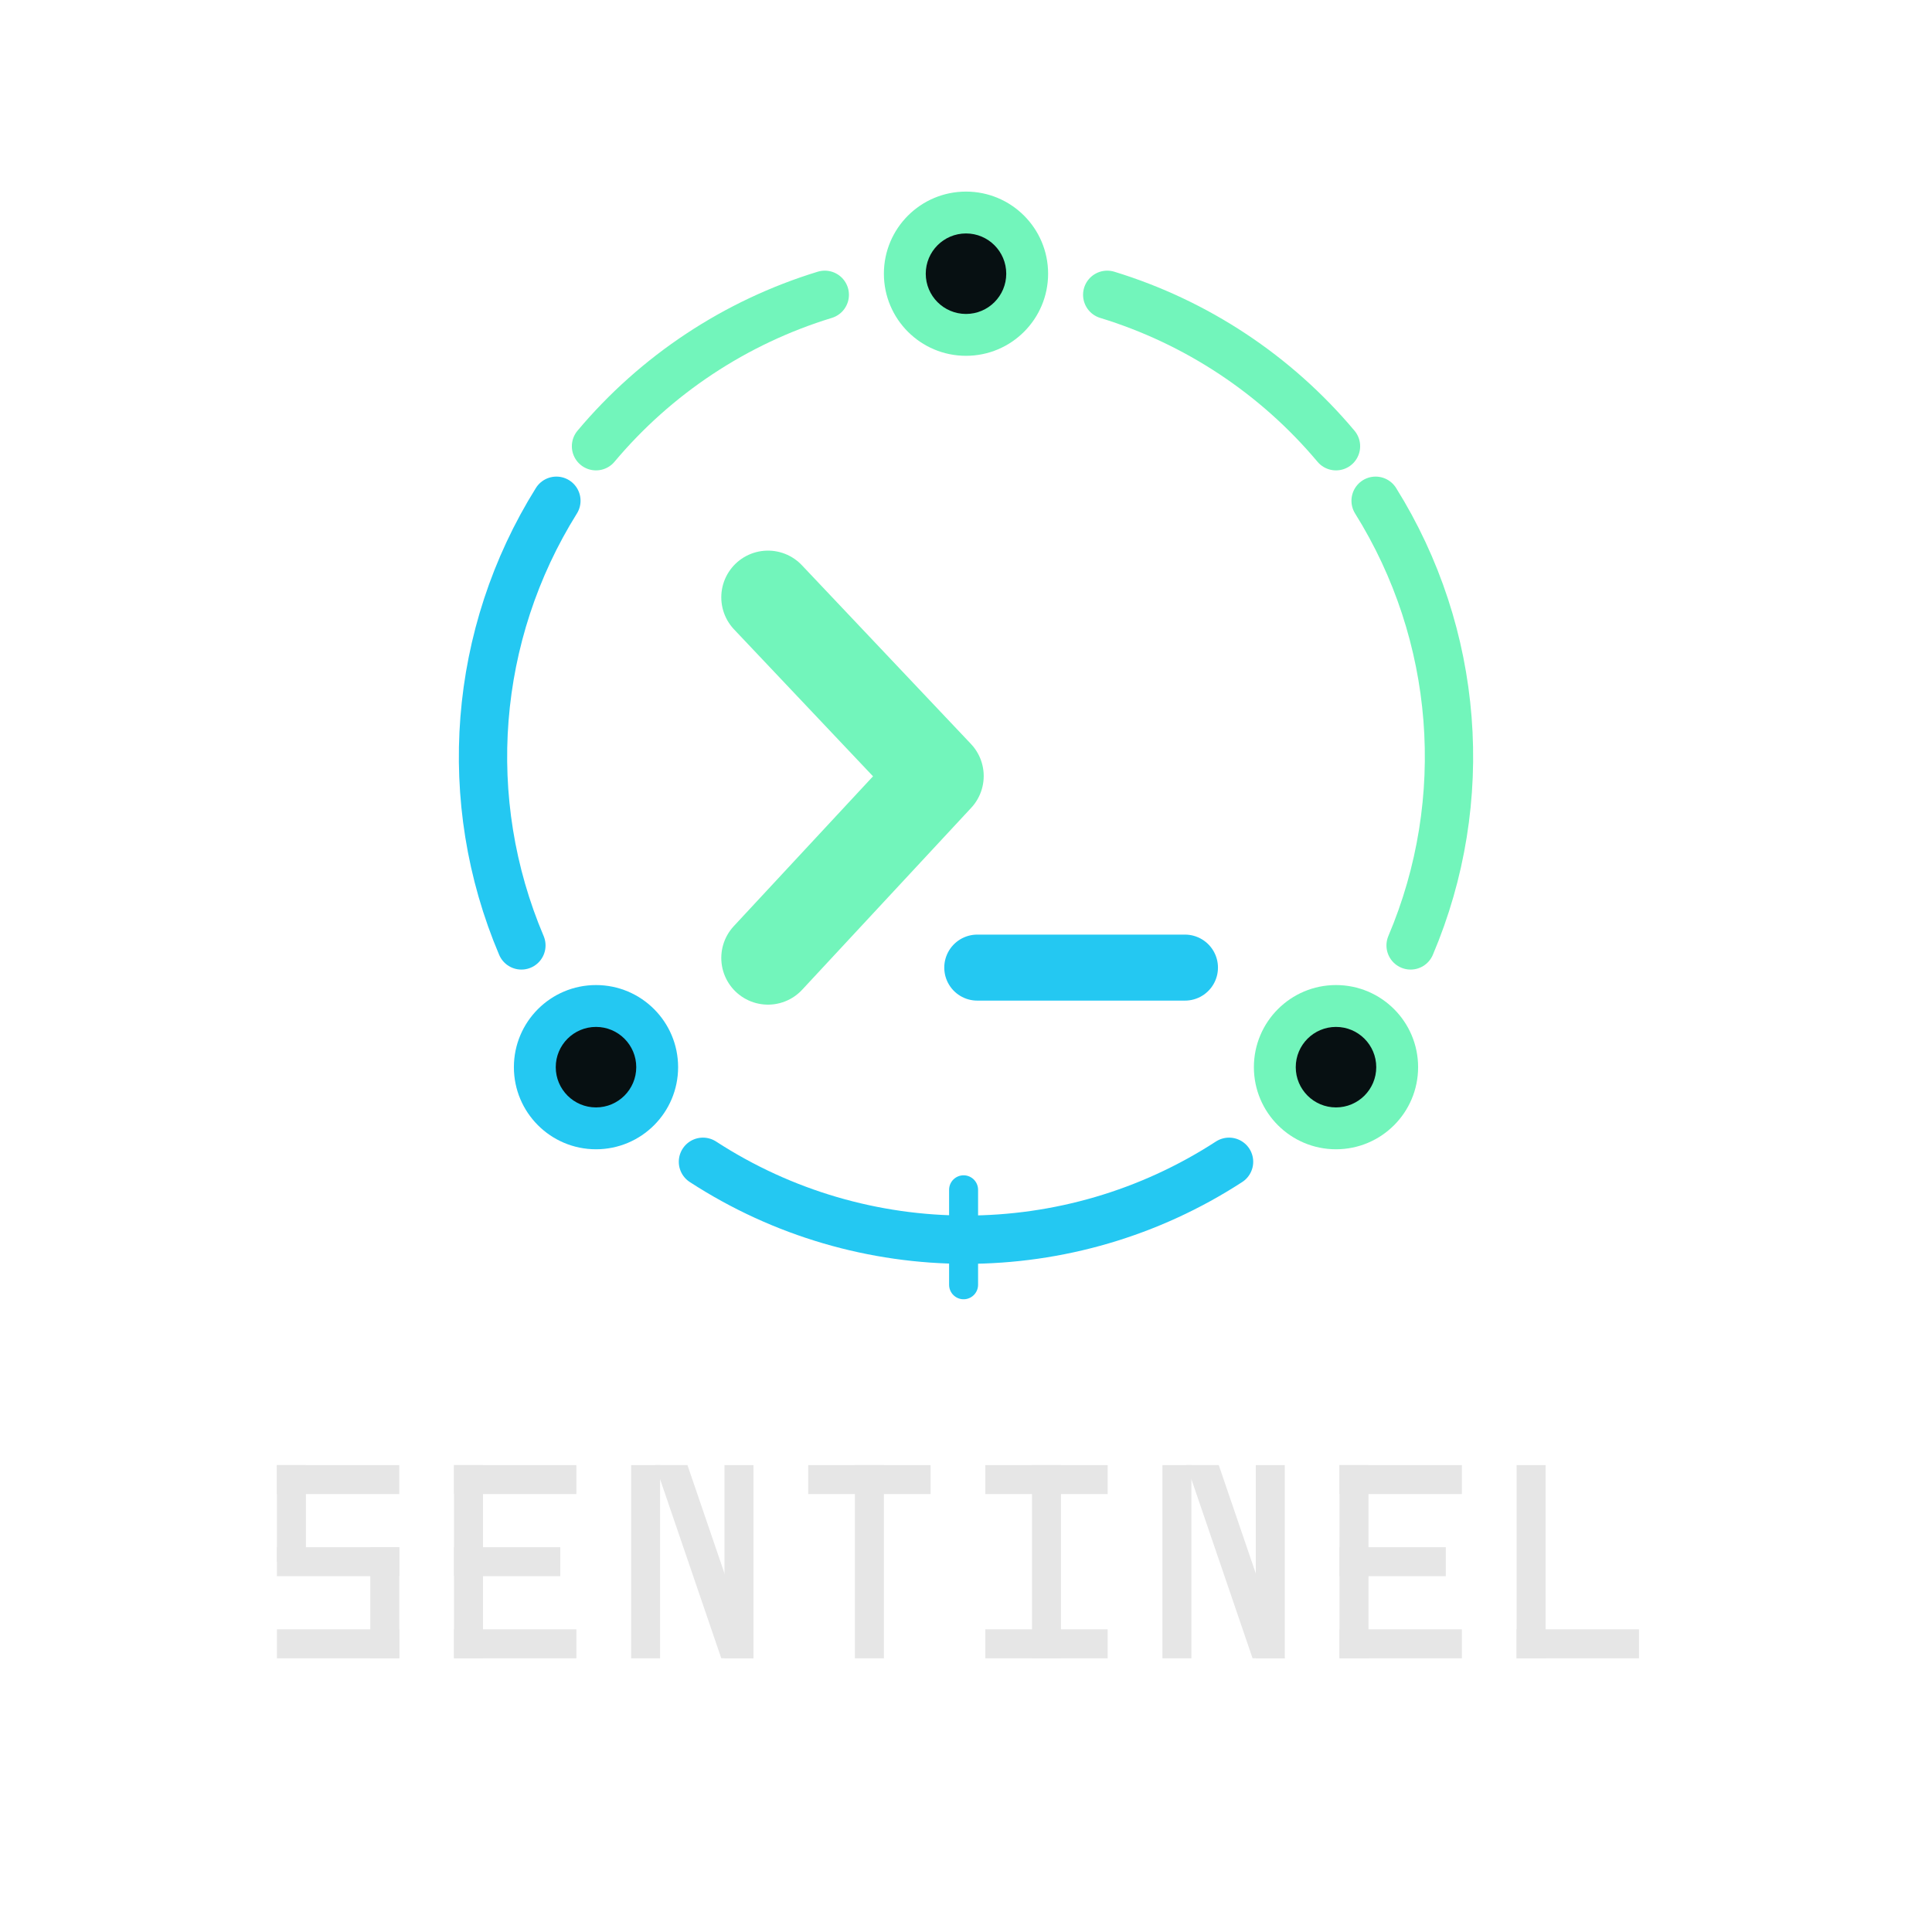
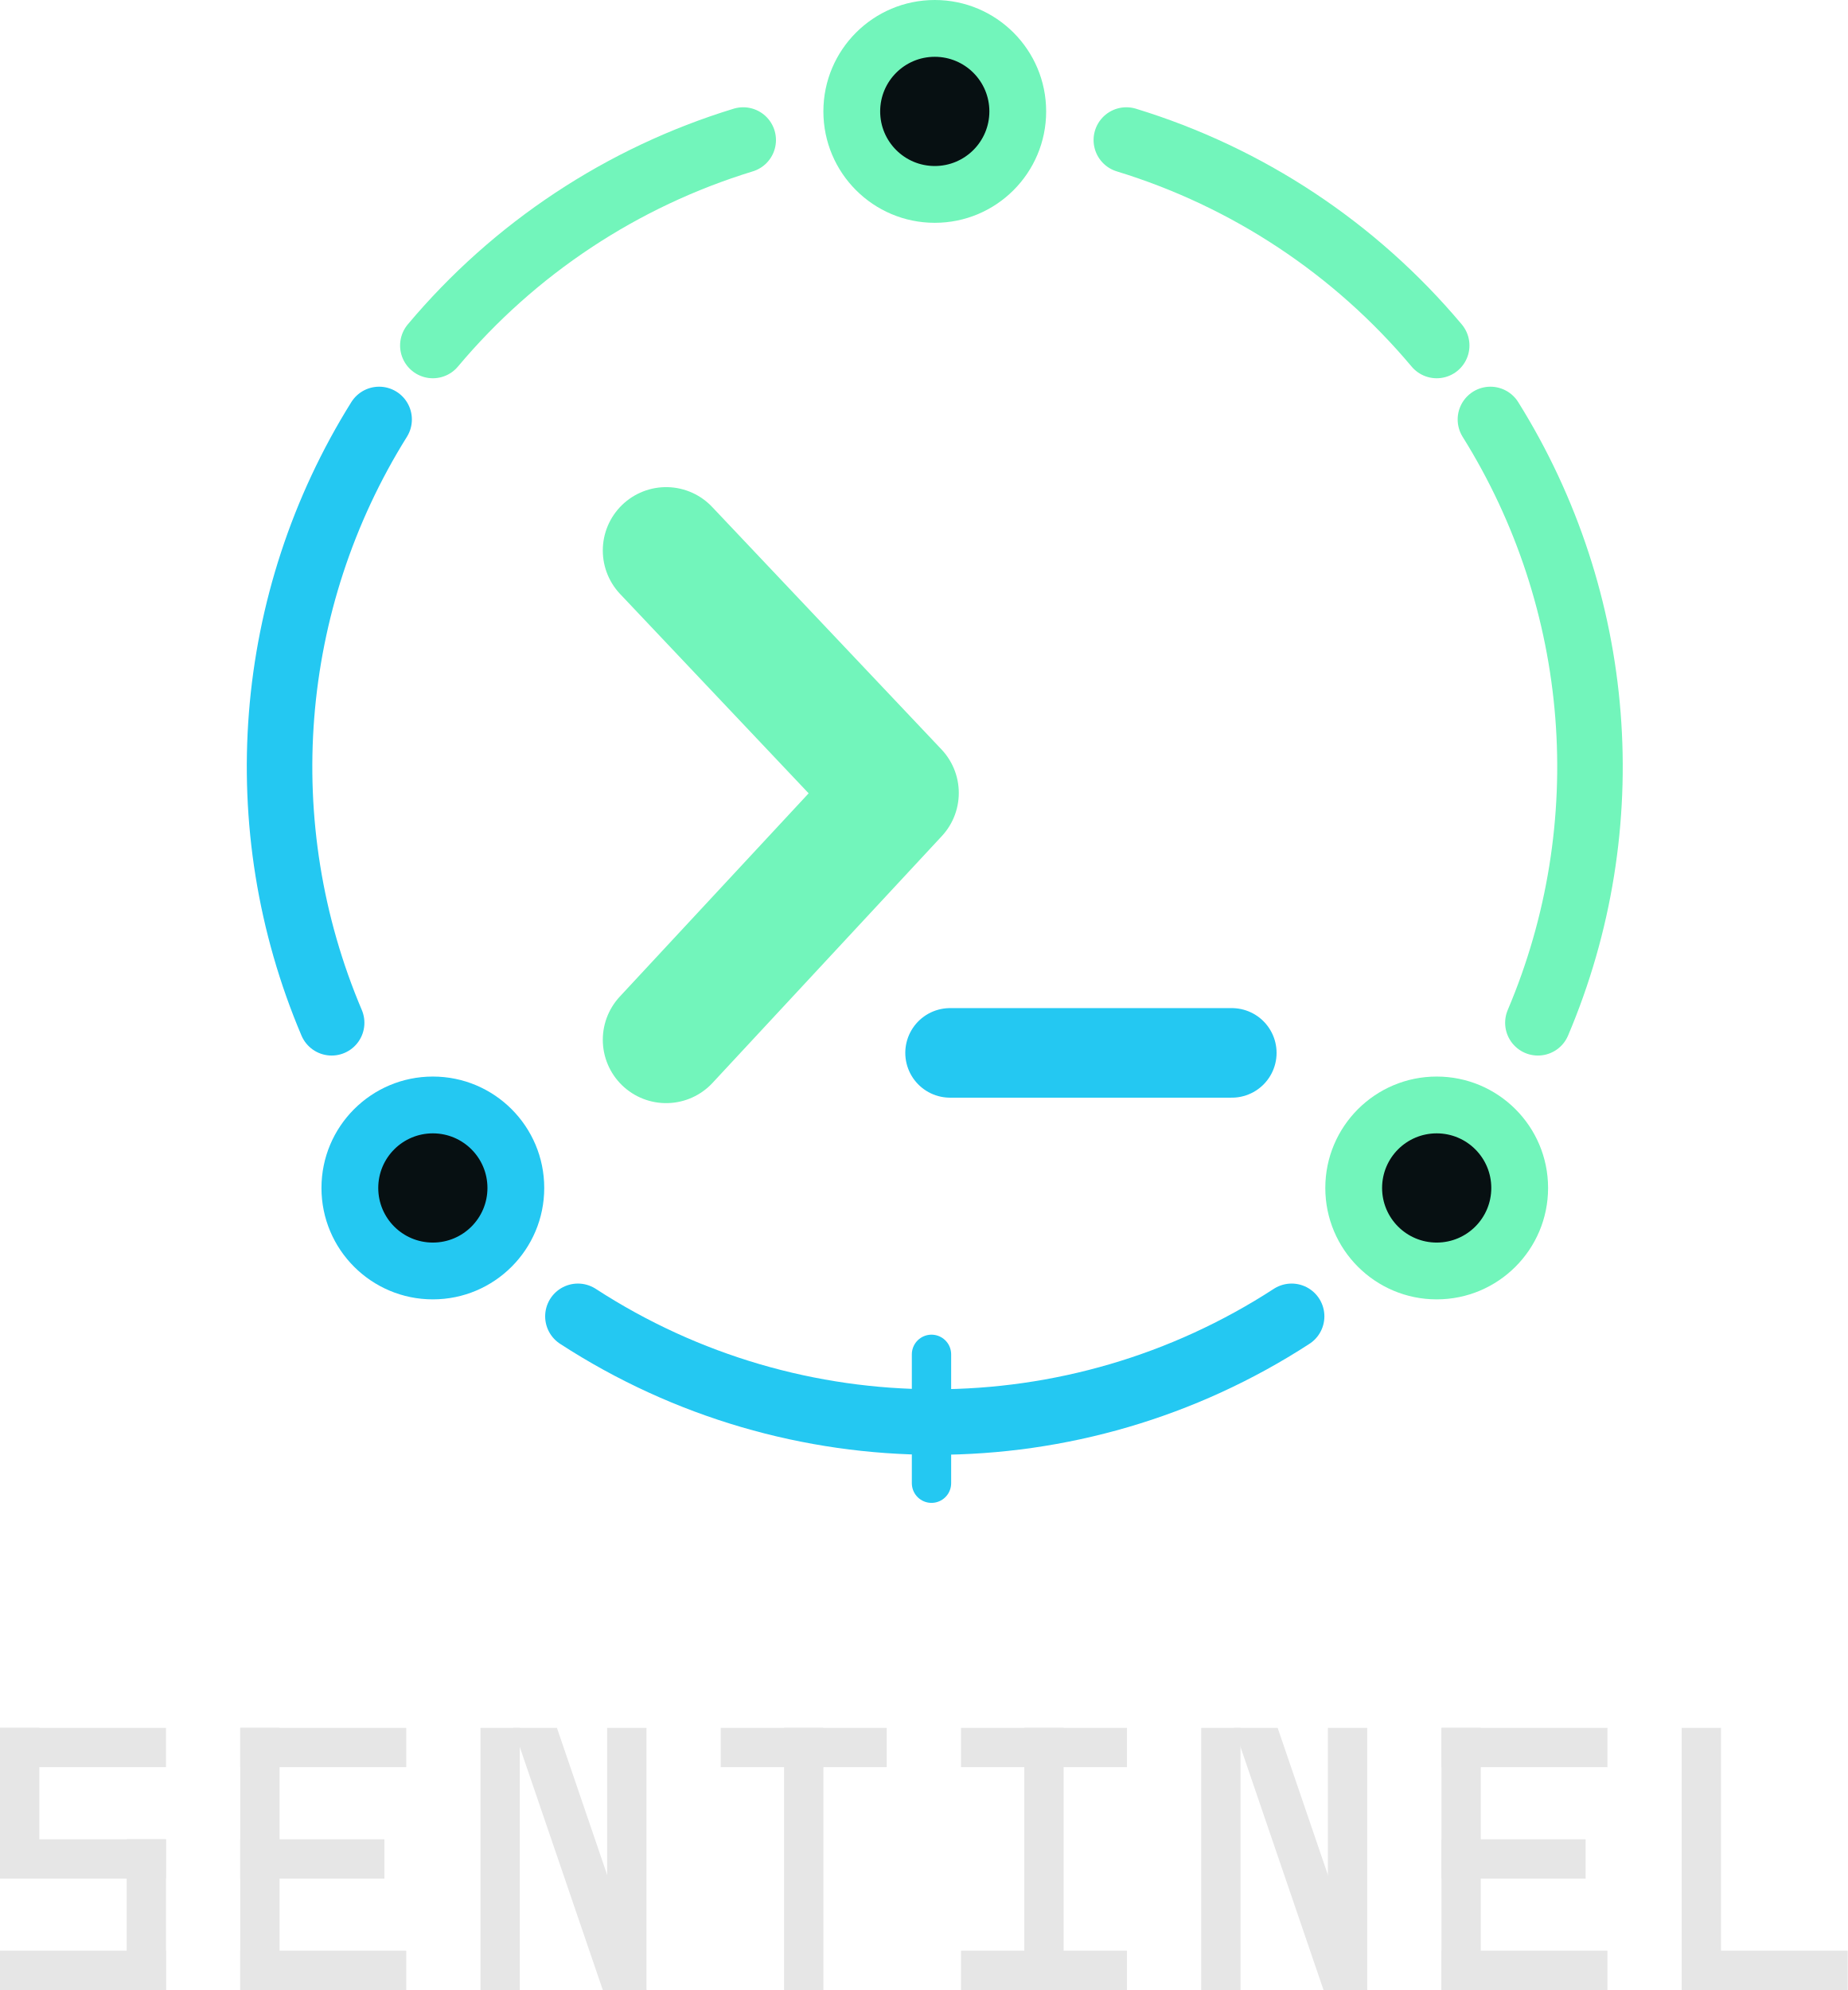
- <svg xmlns="http://www.w3.org/2000/svg" viewBox="0 0 1200 1200" preserveAspectRatio="xMidYMid meet" role="img" aria-labelledby="sentinel-logo-title sentinel-logo-description">
+ <svg xmlns="http://www.w3.org/2000/svg" viewBox="172 119 846 911" preserveAspectRatio="xMidYMid meet" role="img" aria-labelledby="sentinel-logo-title sentinel-logo-description">
  <g id="orbital-terminal-mark" fill="none" stroke-linecap="round" stroke-linejoin="round">
    <path d="M370.187 277.164A300 300 0 0 1 512.288 183.109" stroke="#72F5BB" stroke-width="30" />
    <path d="M687.712 183.109A300 300 0 0 1 829.813 277.164" stroke="#72F5BB" stroke-width="30" />
    <path d="M345.586 311.024A300 300 0 0 0 323.849 587.219" stroke="#24C8F2" stroke-width="30" />
    <path d="M854.414 311.024A300 300 0 0 1 876.151 587.219" stroke="#72F5BB" stroke-width="30" />
    <path d="M436.608 721.601A300 300 0 0 0 763.392 721.601" stroke="#24C8F2" stroke-width="30" />
    <path d="M598.5 739V798" stroke="#24C8F2" stroke-width="18" />
    <path d="M477 371L582 482L477 595" stroke="#72F5BB" stroke-width="58" />
    <path d="M607 601H736" stroke="#24C8F2" stroke-width="41" />
  </g>
  <g id="telemetry-nodes">
    <circle cx="600" cy="170" r="51" fill="#72F5BB" />
    <circle cx="600" cy="170" r="25" fill="#071012" />
    <circle cx="370.187" cy="662.836" r="51" fill="#24C8F2" />
    <circle cx="370.187" cy="662.836" r="25" fill="#071012" />
    <circle cx="829.813" cy="662.836" r="51" fill="#72F5BB" />
    <circle cx="829.813" cy="662.836" r="25" fill="#071012" />
  </g>
  <g id="sentinel-wordmark" fill="#E6E6E6" transform="translate(0 910)">
    <g transform="translate(172)">
      <rect width="76" height="18" />
      <rect width="18" height="60" />
      <rect y="51" width="76" height="18" />
      <rect x="58" y="51" width="18" height="69" />
      <rect y="102" width="76" height="18" />
    </g>
    <g transform="translate(282)">
      <rect width="18" height="120" />
      <rect width="76" height="18" />
      <rect y="51" width="66" height="18" />
      <rect y="102" width="76" height="18" />
    </g>
    <g transform="translate(392)">
      <rect width="18" height="120" />
      <rect x="58" width="18" height="120" />
      <path d="M15 0H35L76 120H56Z" />
    </g>
    <g transform="translate(502)">
      <rect width="76" height="18" />
      <rect x="29" width="18" height="120" />
    </g>
    <g transform="translate(612)">
      <rect width="76" height="18" />
      <rect x="29" width="18" height="120" />
      <rect y="102" width="76" height="18" />
    </g>
    <g transform="translate(722)">
      <rect width="18" height="120" />
      <rect x="58" width="18" height="120" />
      <path d="M15 0H35L76 120H56Z" />
    </g>
    <g transform="translate(832)">
      <rect width="18" height="120" />
      <rect width="76" height="18" />
      <rect y="51" width="66" height="18" />
      <rect y="102" width="76" height="18" />
    </g>
    <g transform="translate(942)">
      <rect width="18" height="120" />
      <rect y="102" width="76" height="18" />
    </g>
  </g>
</svg>
